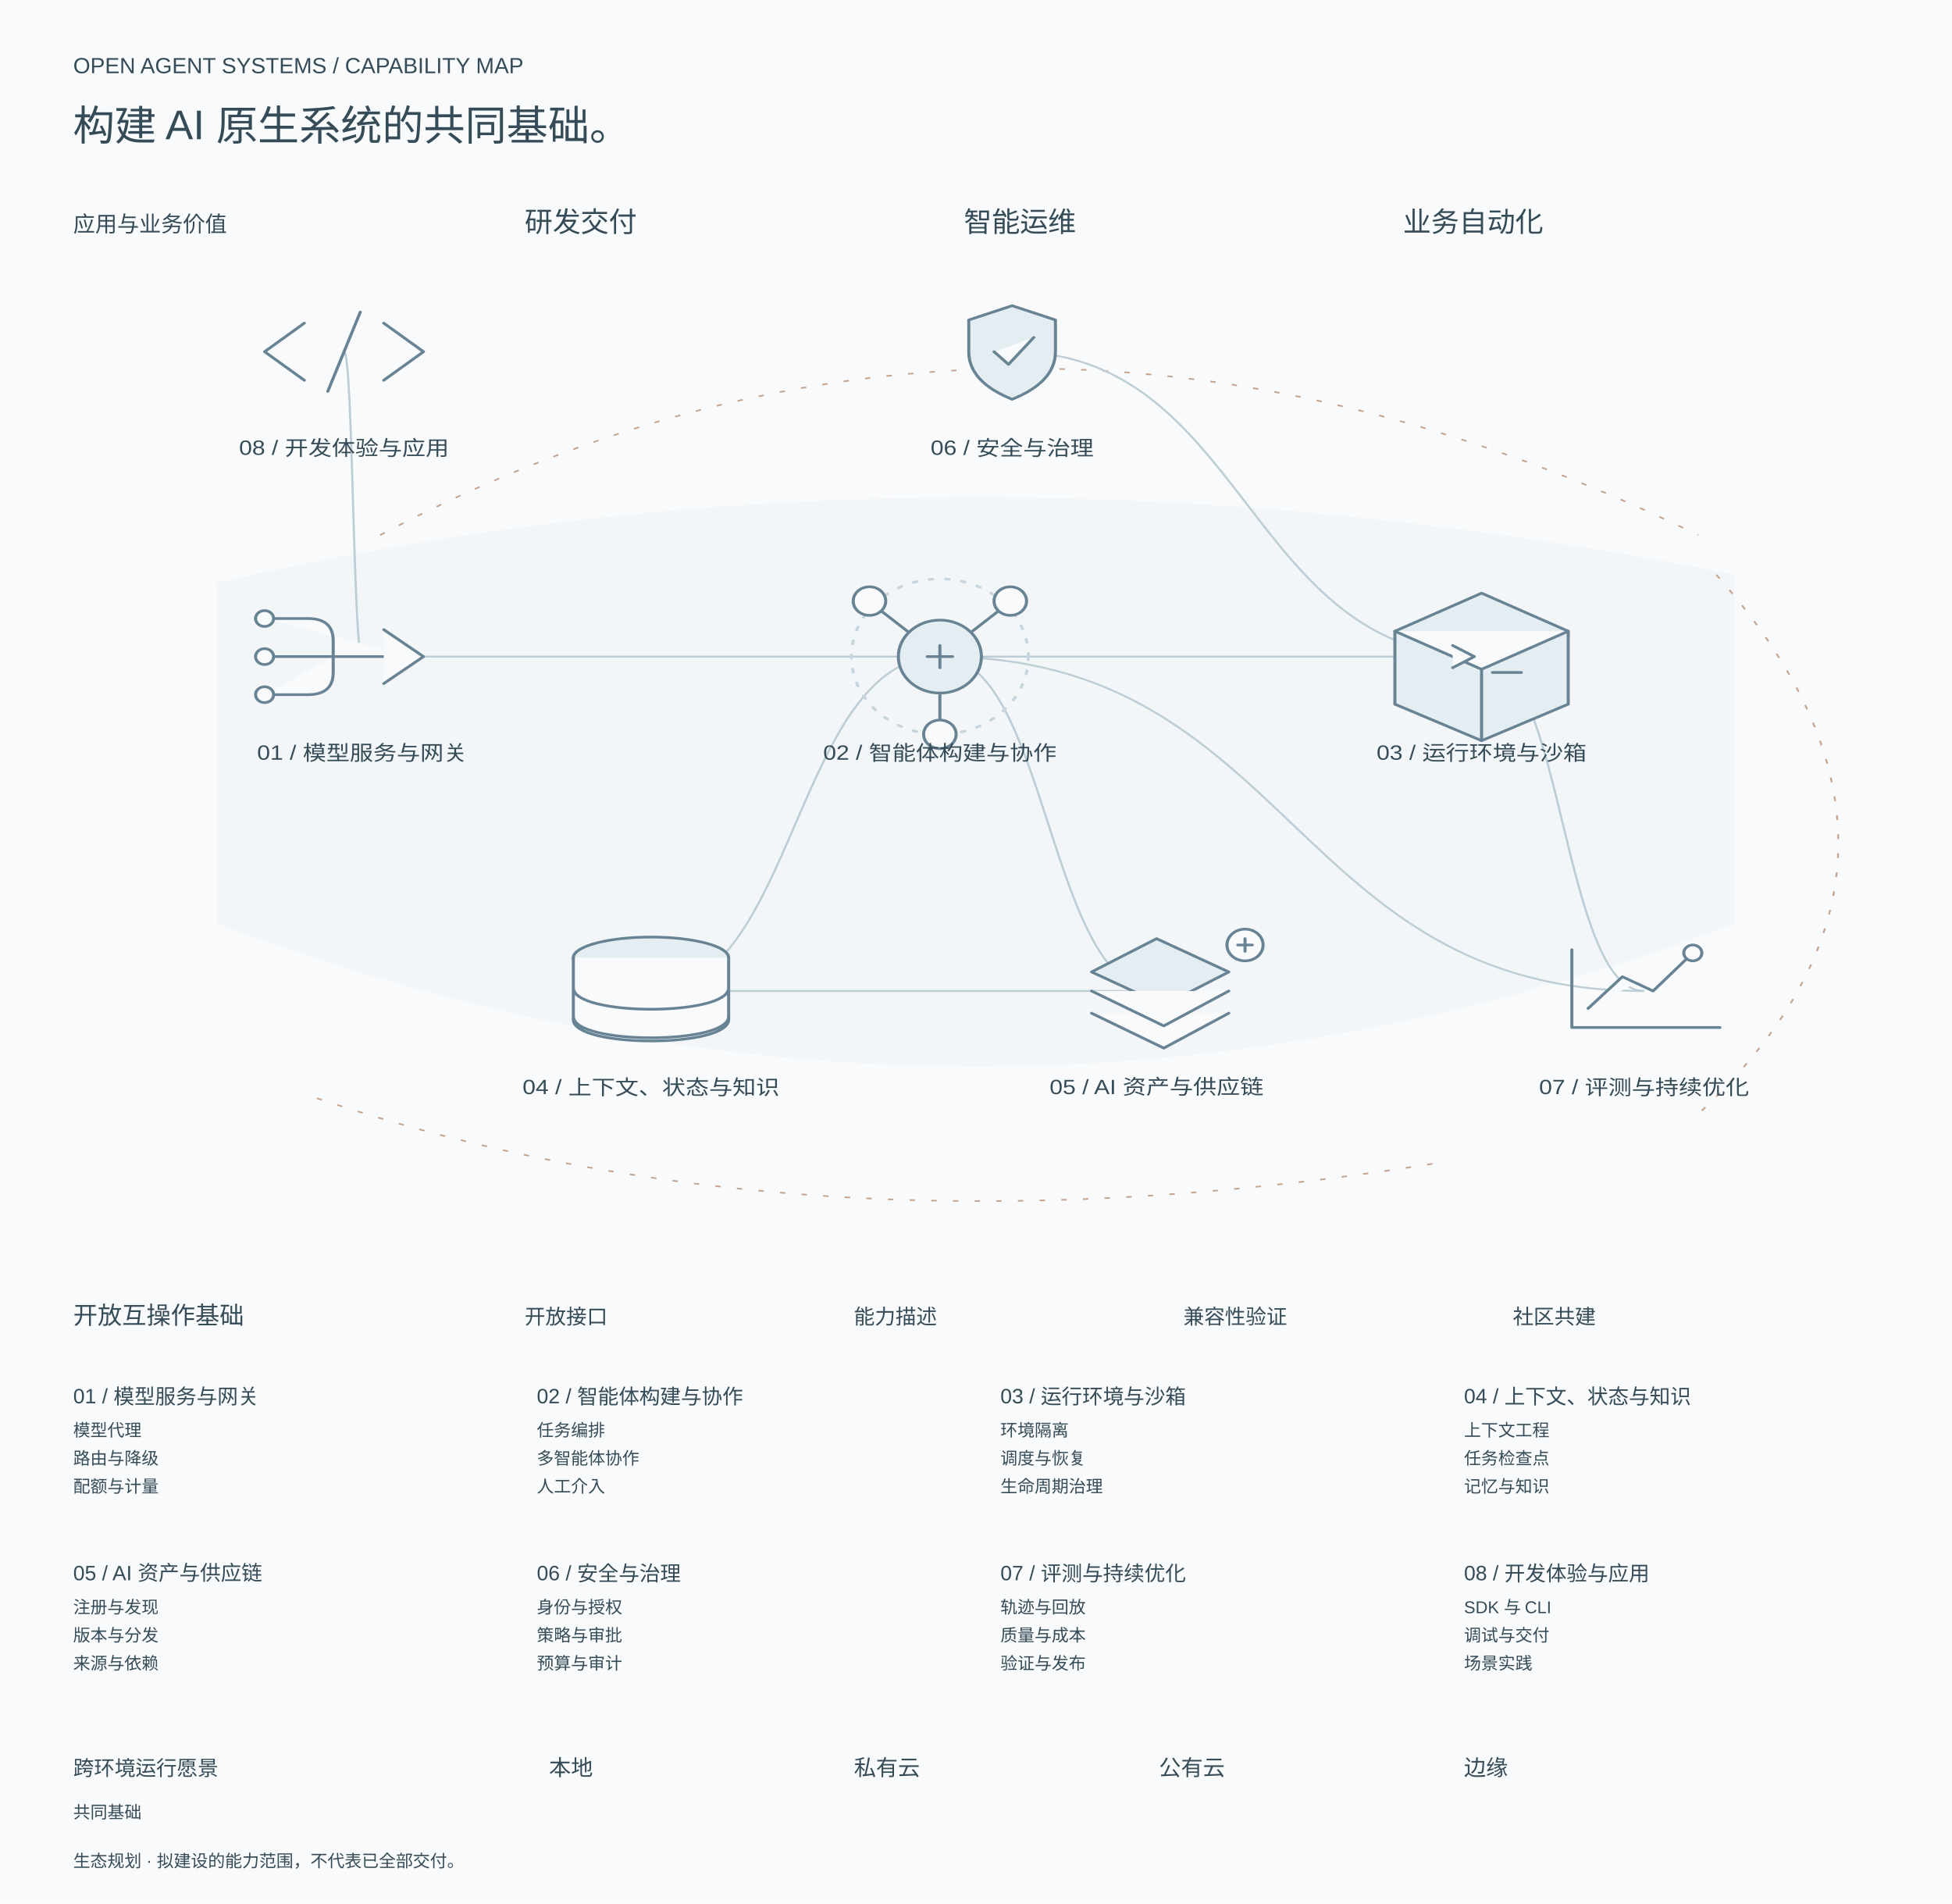
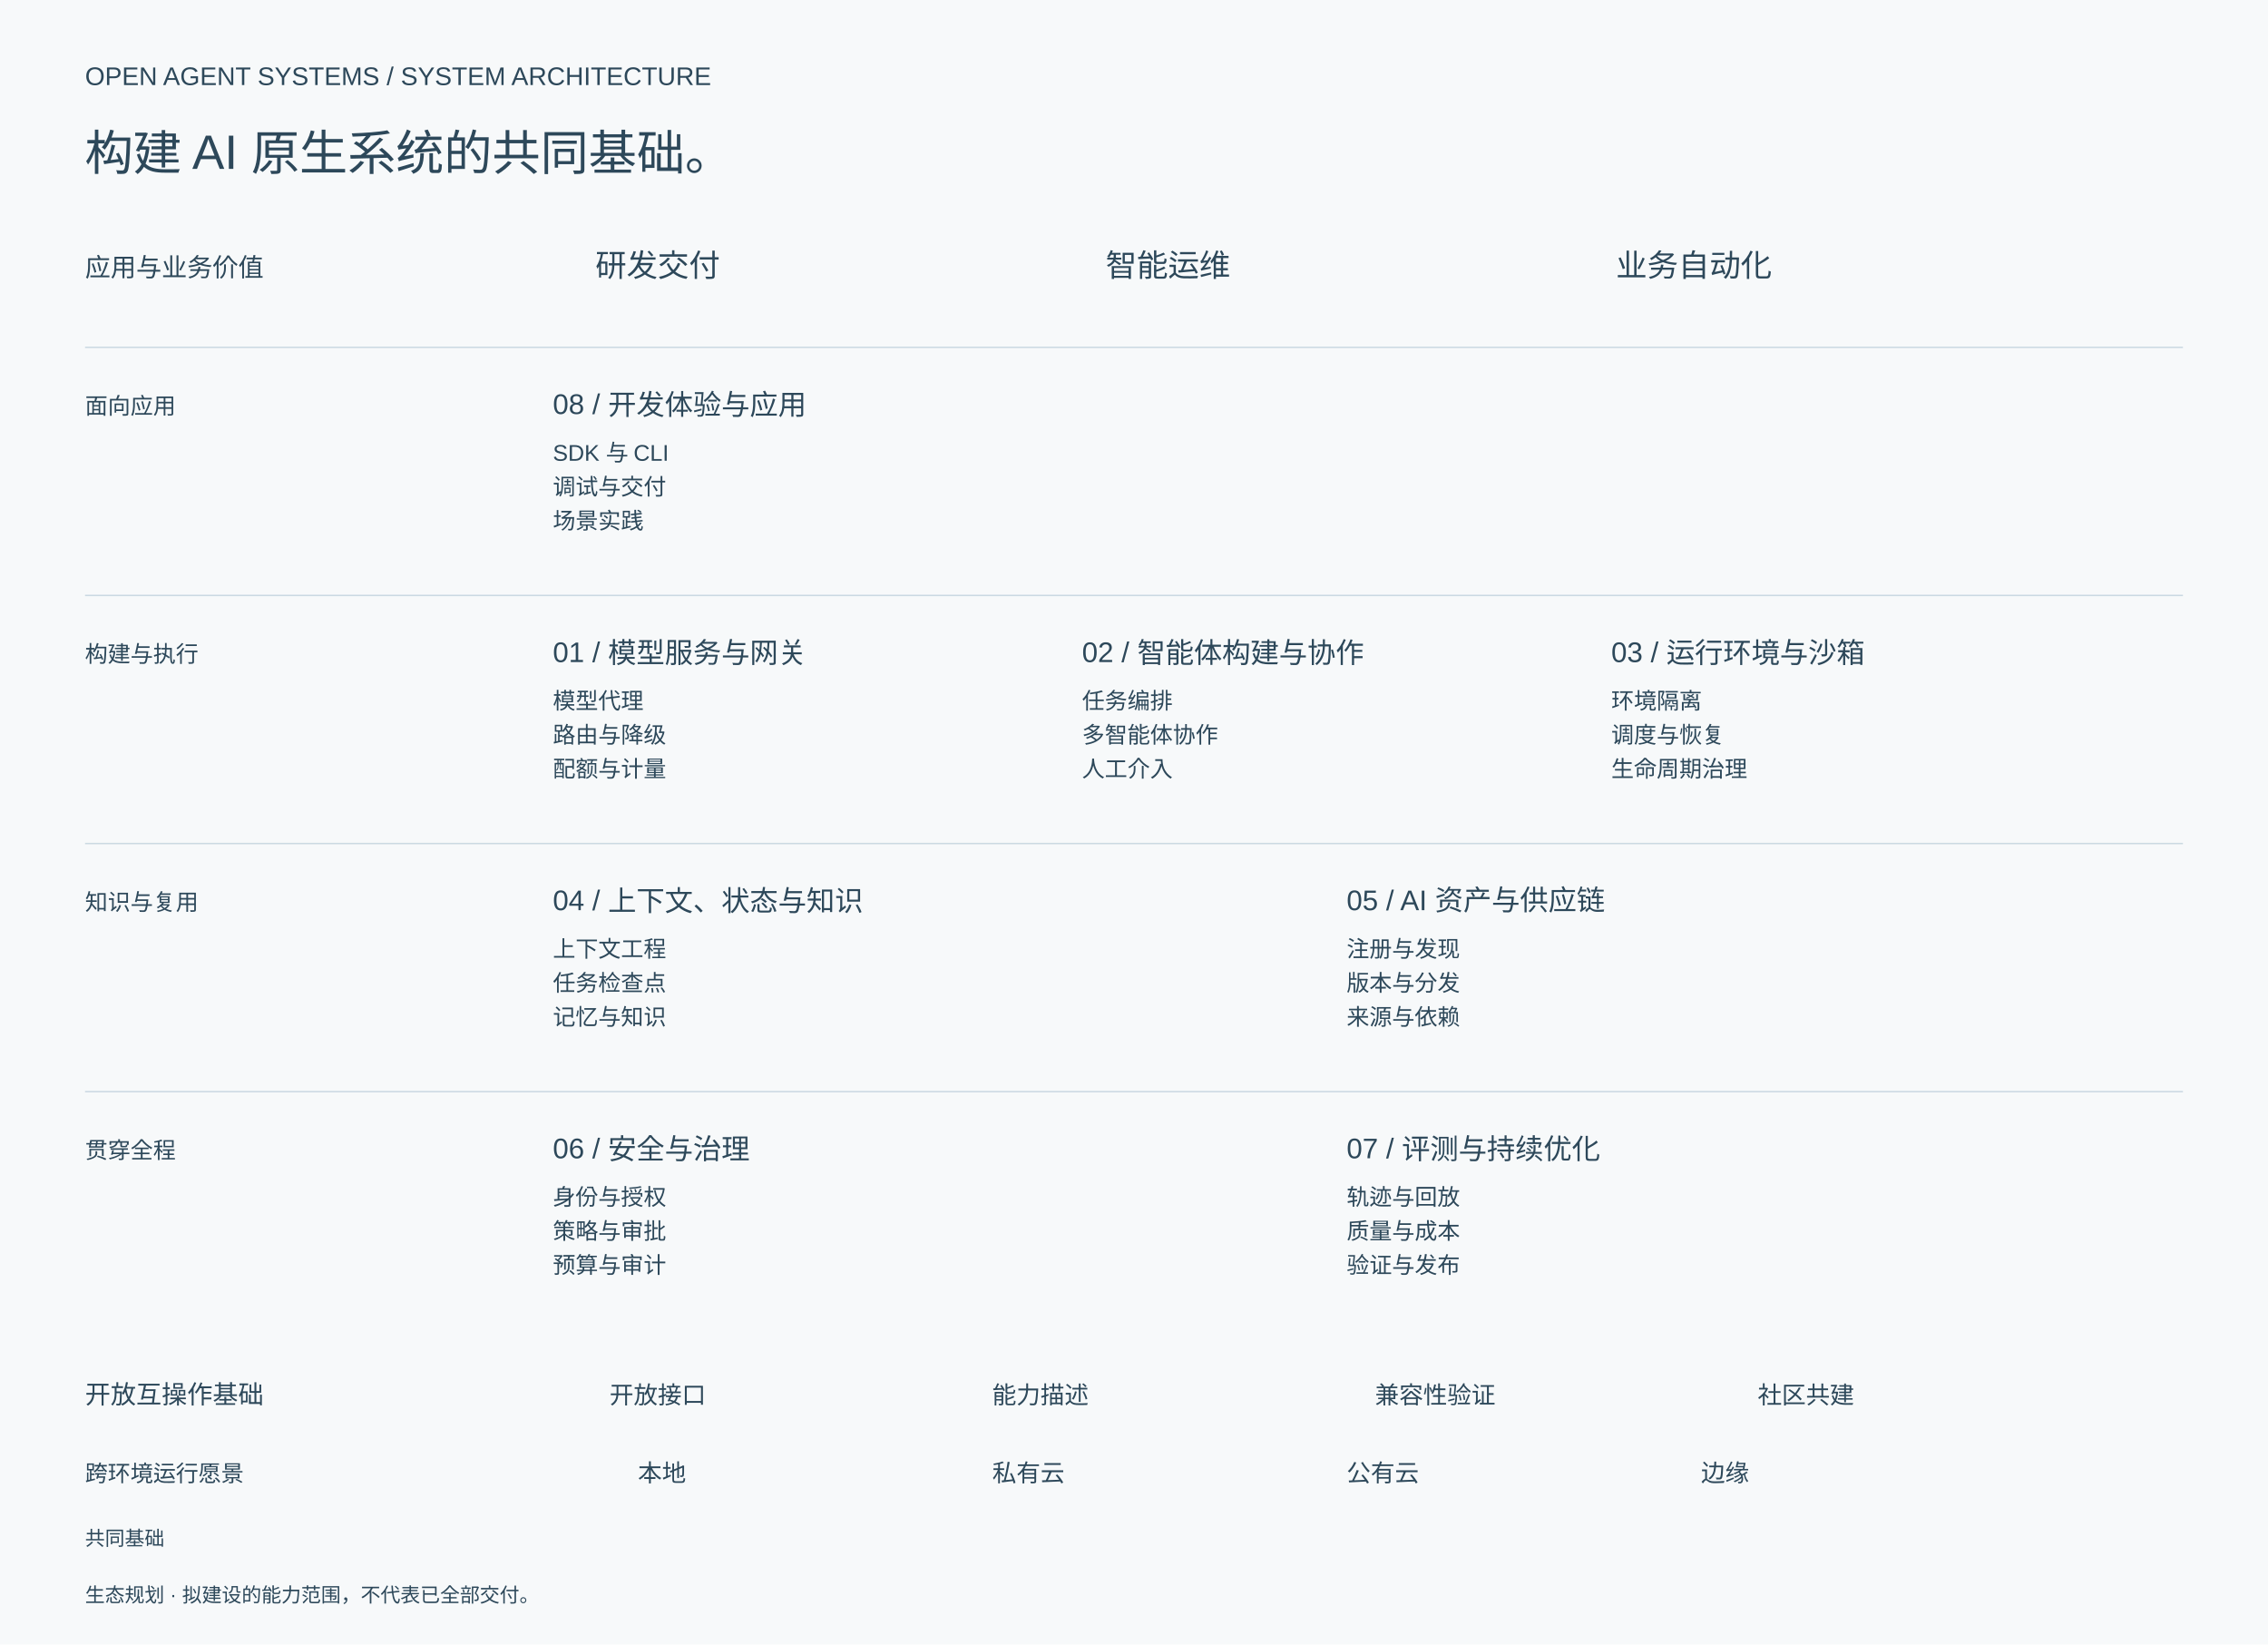
- <svg xmlns="http://www.w3.org/2000/svg" width="1600" height="1560" viewBox="0 0 1600 1560" role="img" aria-labelledby="title desc">
-   <style>text{font-family:Arial,"PingFang SC",sans-serif;fill:#354b57}.scene-field{fill:#e8eef2;opacity:.3}.scene-boundary{fill:none;stroke:#c5a48f;stroke-dasharray:3 9}.scene-symbol{fill:#f8fafb;stroke:#688393;stroke-width:1.7;stroke-linejoin:round;stroke-linecap:round}.symbol-core,.symbol-volume{fill:#e4edf1}.symbol-halo{fill:none;stroke:#c6d5de;stroke-dasharray:2 7}.scene-edge{fill:none;stroke:#bdcdd6;stroke-width:1.2}</style>
-   <rect width="1600" height="1560" fill="#f8fafb" />
-   <text x="60" y="60" font-size="18" text-anchor="start">OPEN AGENT SYSTEMS / CAPABILITY MAP</text>
-   <text x="60" y="115" font-size="34" text-anchor="start">构建 AI 原生系统的共同基础。</text>
-   <text x="60" y="190" font-size="18" text-anchor="start">应用与业务价值</text>
-   <text x="430" y="190" font-size="23" text-anchor="start">研发交付</text>
-   <text x="790" y="190" font-size="23" text-anchor="start">智能运维</text>
-   <text x="1150" y="190" font-size="23" text-anchor="start">业务自动化</text>
-   <g transform="translate(60 250) scale(1.48 1.3)">
-     <path class="scene-field" d="M80 175Q480 70 920 170V390Q500 570 80 390Z" />
-     <path class="scene-boundary" d="M170 145Q520-65 900 145M910 170Q1050 350 900 510M135 500Q410 605 760 540" />
-     <path class="scene-edge" data-from="7" data-to="0" d="M150.0 29.4C155.0 29.4,155.0 221.6,160.0 221.6" />
-     <path class="scene-edge" data-from="0" data-to="1" d="M160.0 221.6C320.0 221.6,320.0 221.6,480.0 221.6" />
-     <path class="scene-edge" data-from="1" data-to="2" d="M480.0 221.6C630.0 221.6,630.0 221.6,780.0 221.6" />
-     <path class="scene-edge" data-from="3" data-to="1" d="M320.0 432.4C400.0 432.4,400.0 221.6,480.0 221.6" />
-     <path class="scene-edge" data-from="1" data-to="4" d="M480.0 221.6C540.0 221.6,540.0 432.4,600.0 432.4" />
-     <path class="scene-edge" data-from="2" data-to="6" d="M780.0 221.6C825.0 221.6,825.0 432.4,870.0 432.4" />
-     <path class="scene-edge" data-from="6" data-to="1" d="M870.0 432.4C675.0 432.4,675.0 221.6,480.0 221.6" />
-     <path class="scene-edge" data-from="4" data-to="3" d="M600.0 432.4C460.0 432.4,460.0 432.4,320.0 432.4" />
-     <path class="scene-edge" data-from="5" data-to="2" d="M520.0 29.4C650.0 29.4,650.0 221.6,780.0 221.6" />
-     <g class="scene-object" data-object="0">
-       <g class="scene-symbol" transform="translate(160.0 221.6)">
-         <g class="scene-glyph">
-           <path d="M-54-24H-30Q-16-24-16-10V0H28M-54 0H28M-54 24H-30Q-16 24-16 10V0" />
-           <circle cx="-54" cy="-24" r="5" />
-           <circle cx="-54" cy="0" r="5" />
-           <circle cx="-54" cy="24" r="5" />
-           <path d="M12-17L34 0 12 17" />
-         </g>
-       </g>
-     </g>
-     <g class="scene-object" data-object="1">
-       <g class="scene-symbol" transform="translate(480.0 221.6)">
-         <g class="scene-glyph">
-           <circle class="symbol-halo" r="49" />
-           <circle class="symbol-core" r="23" />
-           <path d="M-18-16L-35-31M18-16L35-31M0 23V42" />
-           <circle cx="-39" cy="-35" r="9" />
-           <circle cx="39" cy="-35" r="9" />
-           <circle cy="49" r="9" />
-           <path d="M-7 0H7M0-7V7" />
-         </g>
-       </g>
-     </g>
-     <g class="scene-object" data-object="2">
-       <g class="scene-symbol" transform="translate(780.0 221.6)">
-         <g class="scene-glyph">
-           <path class="symbol-volume" d="M0-40L48-16V30L0 53-48 30V-16Z" />
-           <path d="M-48-16L0 8 48-16M0 8V53" />
-           <path d="M-16-7L-4 0-16 7M6 10H22" />
-         </g>
-       </g>
-     </g>
-     <g class="scene-object" data-object="3">
-       <g class="scene-symbol" transform="translate(320.0 432.4)">
-         <g class="scene-glyph">
-           <ellipse class="symbol-volume" rx="43" ry="13" cy="-21" />
-           <path d="M-43-21V18C-43 36 43 36 43 18V-21M-43-2C-43 16 43 16 43-2M-43 16C-43 34 43 34 43 16" />
-         </g>
-       </g>
-     </g>
-     <g class="scene-object" data-object="4">
-       <g class="scene-symbol" transform="translate(600.0 432.4)">
-         <g class="scene-glyph">
-           <path class="symbol-volume" d="M-36-12L0-33 40-12 4 9Z" />
-           <path d="M-36 0L4 22 40 0M-36 14L4 36 40 14" />
-           <circle cx="49" cy="-29" r="10" />
-           <path d="M45-29H53M49-33V-25" />
-         </g>
-       </g>
-     </g>
-     <g class="scene-object" data-object="5">
-       <g class="scene-symbol" transform="translate(520.0 29.4)">
-         <g class="scene-glyph">
-           <path class="symbol-volume" d="M0-29L24-20V0Q24 19 0 30Q-24 19-24 0V-20Z" />
-           <path d="M-10 0L-2 8 12-9" />
-         </g>
-       </g>
-     </g>
-     <g class="scene-object" data-object="6">
-       <g class="scene-symbol" transform="translate(870.0 432.4)">
-         <g class="scene-glyph">
-           <path d="M-40 23H42M-40 23V-26M-31 11L-12-9 5 0 27-24" />
-           <circle cx="27" cy="-24" r="5" />
-         </g>
-       </g>
-     </g>
-     <g class="scene-object" data-object="7">
-       <g class="scene-symbol" transform="translate(150.0 29.4)">
-         <g class="scene-glyph">
-           <path d="M-22-18L-44 0-22 18M22-18L44 0 22 18M9-25L-9 25" />
-         </g>
-       </g>
-     </g>
-     <text x="160" y="286.6" font-size="13" text-anchor="middle">01 / 模型服务与网关</text>
-     <text x="480" y="286.6" font-size="13" text-anchor="middle">02 / 智能体构建与协作</text>
-     <text x="780" y="286.6" font-size="13" text-anchor="middle">03 / 运行环境与沙箱</text>
-     <text x="320" y="497.4" font-size="13" text-anchor="middle">04 / 上下文、状态与知识</text>
-     <text x="600" y="497.4" font-size="13" text-anchor="middle">05 / AI 资产与供应链</text>
-     <text x="520" y="94.4" font-size="13" text-anchor="middle">06 / 安全与治理</text>
-     <text x="870" y="497.4" font-size="13" text-anchor="middle">07 / 评测与持续优化</text>
-     <text x="150" y="94.4" font-size="13" text-anchor="middle">08 / 开发体验与应用</text>
-   </g>
-   <text x="60" y="1085" font-size="20" text-anchor="start">开放互操作基础</text>
-   <text x="430" y="1085" font-size="17" text-anchor="start">开放接口</text>
-   <text x="700" y="1085" font-size="17" text-anchor="start">能力描述</text>
-   <text x="970" y="1085" font-size="17" text-anchor="start">兼容性验证</text>
-   <text x="1240" y="1085" font-size="17" text-anchor="start">社区共建</text>
-   <text x="60" y="1150" font-size="17" text-anchor="start">01 / 模型服务与网关</text>
-   <text x="60" y="1177" font-size="14" text-anchor="start">模型代理</text>
-   <text x="60" y="1200" font-size="14" text-anchor="start">路由与降级</text>
-   <text x="60" y="1223" font-size="14" text-anchor="start">配额与计量</text>
-   <text x="440" y="1150" font-size="17" text-anchor="start">02 / 智能体构建与协作</text>
-   <text x="440" y="1177" font-size="14" text-anchor="start">任务编排</text>
-   <text x="440" y="1200" font-size="14" text-anchor="start">多智能体协作</text>
-   <text x="440" y="1223" font-size="14" text-anchor="start">人工介入</text>
-   <text x="820" y="1150" font-size="17" text-anchor="start">03 / 运行环境与沙箱</text>
-   <text x="820" y="1177" font-size="14" text-anchor="start">环境隔离</text>
-   <text x="820" y="1200" font-size="14" text-anchor="start">调度与恢复</text>
-   <text x="820" y="1223" font-size="14" text-anchor="start">生命周期治理</text>
-   <text x="1200" y="1150" font-size="17" text-anchor="start">04 / 上下文、状态与知识</text>
-   <text x="1200" y="1177" font-size="14" text-anchor="start">上下文工程</text>
-   <text x="1200" y="1200" font-size="14" text-anchor="start">任务检查点</text>
-   <text x="1200" y="1223" font-size="14" text-anchor="start">记忆与知识</text>
-   <text x="60" y="1295" font-size="17" text-anchor="start">05 / AI 资产与供应链</text>
-   <text x="60" y="1322" font-size="14" text-anchor="start">注册与发现</text>
-   <text x="60" y="1345" font-size="14" text-anchor="start">版本与分发</text>
-   <text x="60" y="1368" font-size="14" text-anchor="start">来源与依赖</text>
-   <text x="440" y="1295" font-size="17" text-anchor="start">06 / 安全与治理</text>
-   <text x="440" y="1322" font-size="14" text-anchor="start">身份与授权</text>
-   <text x="440" y="1345" font-size="14" text-anchor="start">策略与审批</text>
-   <text x="440" y="1368" font-size="14" text-anchor="start">预算与审计</text>
-   <text x="820" y="1295" font-size="17" text-anchor="start">07 / 评测与持续优化</text>
-   <text x="820" y="1322" font-size="14" text-anchor="start">轨迹与回放</text>
-   <text x="820" y="1345" font-size="14" text-anchor="start">质量与成本</text>
-   <text x="820" y="1368" font-size="14" text-anchor="start">验证与发布</text>
-   <text x="1200" y="1295" font-size="17" text-anchor="start">08 / 开发体验与应用</text>
-   <text x="1200" y="1322" font-size="14" text-anchor="start">SDK 与 CLI</text>
-   <text x="1200" y="1345" font-size="14" text-anchor="start">调试与交付</text>
-   <text x="1200" y="1368" font-size="14" text-anchor="start">场景实践</text>
-   <text x="60" y="1455" font-size="17" text-anchor="start">跨环境运行愿景</text>
-   <text x="450" y="1455" font-size="18" text-anchor="start">本地</text>
-   <text x="700" y="1455" font-size="18" text-anchor="start">私有云</text>
-   <text x="950" y="1455" font-size="18" text-anchor="start">公有云</text>
-   <text x="1200" y="1455" font-size="18" text-anchor="start">边缘</text>
-   <text x="60" y="1490" font-size="14" text-anchor="start">共同基础</text>
-   <text x="60" y="1530" font-size="14" text-anchor="start">生态规划 · 拟建设的能力范围，不代表已全部交付。</text>
+ <svg xmlns="http://www.w3.org/2000/svg" width="1600" height="1160" viewBox="0 0 1600 1160" role="img" aria-labelledby="title desc">
+   <rect width="1600" height="1160" fill="#f7f9fa" />
+   <style>text{font-family:Arial,"PingFang SC",sans-serif;fill:#2d485a}</style>
+   <text x="60" y="60" font-size="18">OPEN AGENT SYSTEMS / SYSTEM ARCHITECTURE</text>
+   <text x="60" y="120" font-size="34">构建 AI 原生系统的共同基础。</text>
+   <text x="60" y="195" font-size="18">应用与业务价值</text>
+   <text x="420" y="195" font-size="22">研发交付</text>
+   <text x="780" y="195" font-size="22">智能运维</text>
+   <text x="1140" y="195" font-size="22">业务自动化</text>
+   <path d="M60 245H1540" stroke="#cbd9e2" />
+   <text x="60" y="292" font-size="16">面向应用</text>
+   <text x="390.0" y="292" font-size="20">08 / 开发体验与应用</text>
+   <text x="390.0" y="325" font-size="16">SDK 与 CLI</text>
+   <text x="390.0" y="349" font-size="16">调试与交付</text>
+   <text x="390.0" y="373" font-size="16">场景实践</text>
+   <path d="M60 420H1540" stroke="#cbd9e2" />
+   <text x="60" y="467" font-size="16">构建与执行</text>
+   <text x="390.0" y="467" font-size="20">01 / 模型服务与网关</text>
+   <text x="390.0" y="500" font-size="16">模型代理</text>
+   <text x="390.0" y="524" font-size="16">路由与降级</text>
+   <text x="390.0" y="548" font-size="16">配额与计量</text>
+   <text x="763.333" y="467" font-size="20">02 / 智能体构建与协作</text>
+   <text x="763.333" y="500" font-size="16">任务编排</text>
+   <text x="763.333" y="524" font-size="16">多智能体协作</text>
+   <text x="763.333" y="548" font-size="16">人工介入</text>
+   <text x="1136.667" y="467" font-size="20">03 / 运行环境与沙箱</text>
+   <text x="1136.667" y="500" font-size="16">环境隔离</text>
+   <text x="1136.667" y="524" font-size="16">调度与恢复</text>
+   <text x="1136.667" y="548" font-size="16">生命周期治理</text>
+   <path d="M60 595H1540" stroke="#cbd9e2" />
+   <text x="60" y="642" font-size="16">知识与复用</text>
+   <text x="390.0" y="642" font-size="20">04 / 上下文、状态与知识</text>
+   <text x="390.0" y="675" font-size="16">上下文工程</text>
+   <text x="390.0" y="699" font-size="16">任务检查点</text>
+   <text x="390.0" y="723" font-size="16">记忆与知识</text>
+   <text x="950.0" y="642" font-size="20">05 / AI 资产与供应链</text>
+   <text x="950.0" y="675" font-size="16">注册与发现</text>
+   <text x="950.0" y="699" font-size="16">版本与分发</text>
+   <text x="950.0" y="723" font-size="16">来源与依赖</text>
+   <path d="M60 770H1540" stroke="#cbd9e2" />
+   <text x="60" y="817" font-size="16">贯穿全程</text>
+   <text x="390.0" y="817" font-size="20">06 / 安全与治理</text>
+   <text x="390.0" y="850" font-size="16">身份与授权</text>
+   <text x="390.0" y="874" font-size="16">策略与审批</text>
+   <text x="390.0" y="898" font-size="16">预算与审计</text>
+   <text x="950.0" y="817" font-size="20">07 / 评测与持续优化</text>
+   <text x="950.0" y="850" font-size="16">轨迹与回放</text>
+   <text x="950.0" y="874" font-size="16">质量与成本</text>
+   <text x="950.0" y="898" font-size="16">验证与发布</text>
+   <text x="60" y="990" font-size="18">开放互操作基础</text>
+   <text x="430" y="990" font-size="17">开放接口</text>
+   <text x="700" y="990" font-size="17">能力描述</text>
+   <text x="970" y="990" font-size="17">兼容性验证</text>
+   <text x="1240" y="990" font-size="17">社区共建</text>
+   <text x="60" y="1045" font-size="16">跨环境运行愿景</text>
+   <text x="450" y="1045" font-size="17">本地</text>
+   <text x="700" y="1045" font-size="17">私有云</text>
+   <text x="950" y="1045" font-size="17">公有云</text>
+   <text x="1200" y="1045" font-size="17">边缘</text>
+   <text x="60" y="1090" font-size="14">共同基础</text>
+   <text x="60" y="1130" font-size="14">生态规划 · 拟建设的能力范围，不代表已全部交付。</text>
</svg>
